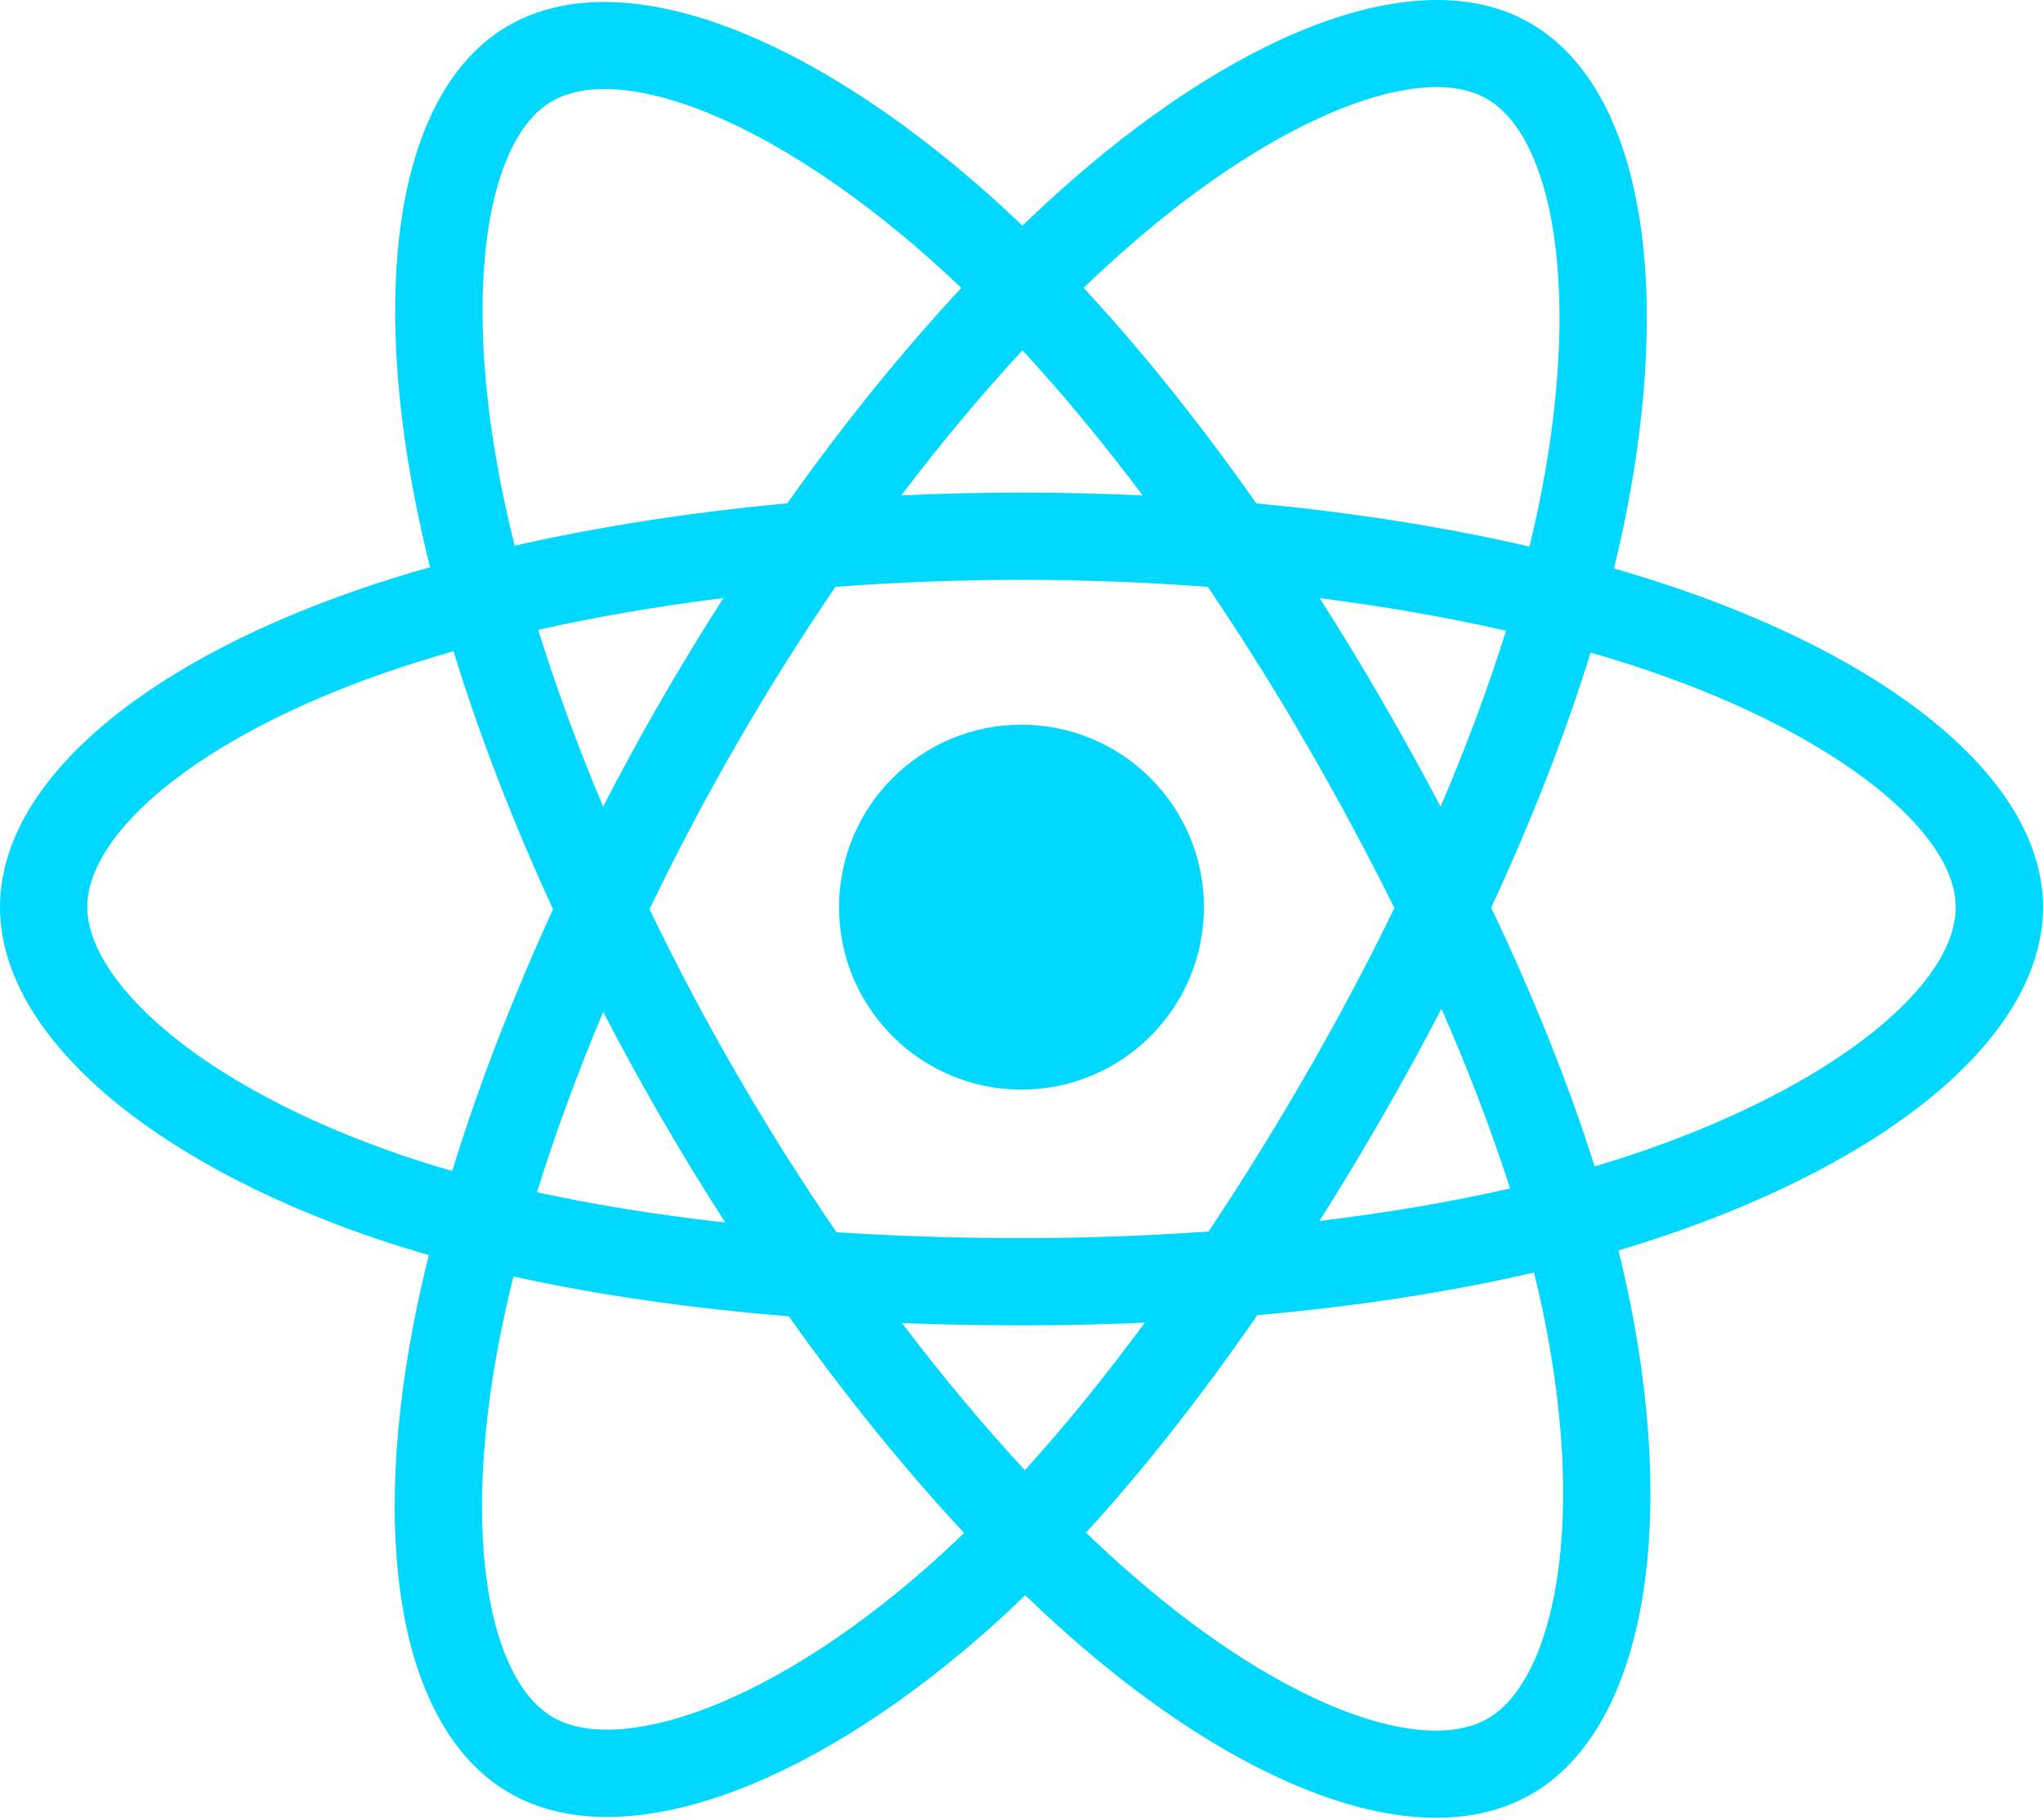
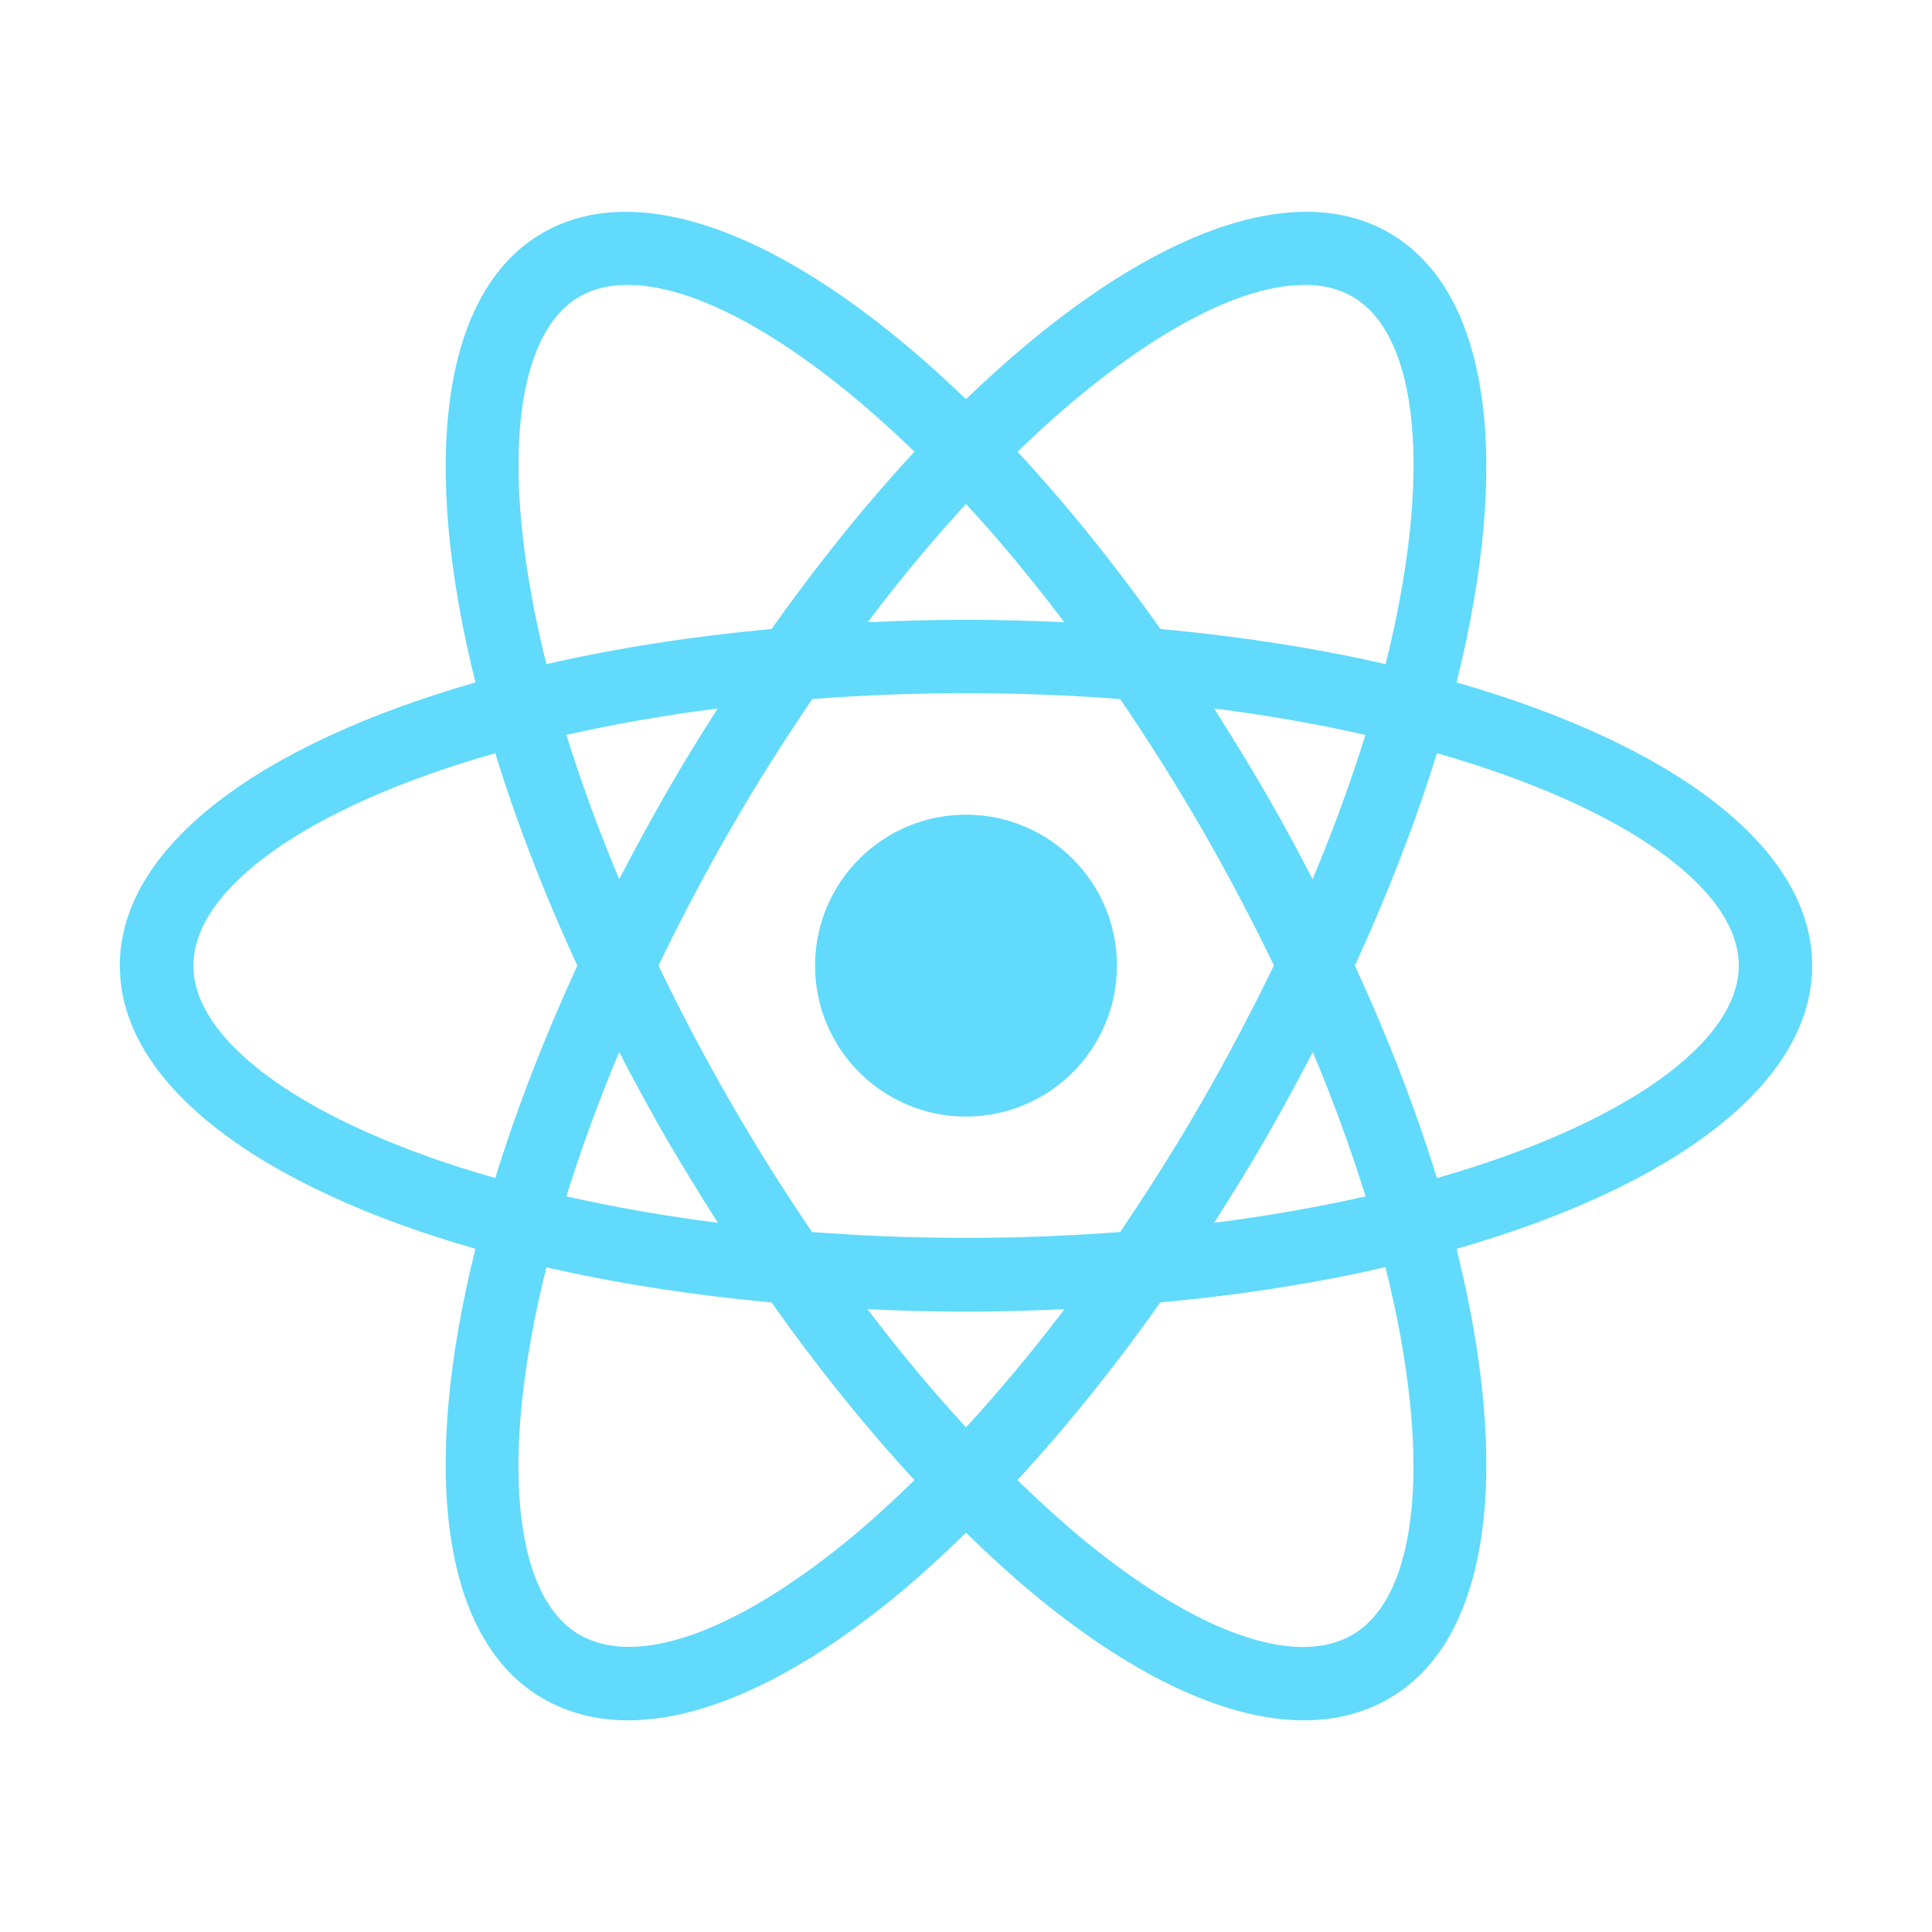
- <svg xmlns="http://www.w3.org/2000/svg" aria-hidden="true" role="img" class="iconify iconify--logos" width="35.93" height="32" preserveAspectRatio="xMidYMid meet" viewBox="0 0 256 228">
-   <path fill="#00D8FF" d="M210.483 73.824a171.49 171.49 0 0 0-8.24-2.597c.465-1.9.893-3.777 1.273-5.621c6.238-30.281 2.16-54.676-11.769-62.708c-13.355-7.7-35.196.329-57.254 19.526a171.23 171.23 0 0 0-6.375 5.848a155.866 155.866 0 0 0-4.241-3.917C100.759 3.829 77.587-4.822 63.673 3.233C50.33 10.957 46.379 33.89 51.995 62.588a170.974 170.974 0 0 0 1.892 8.48c-3.28.932-6.445 1.924-9.474 2.98C17.309 83.498 0 98.307 0 113.668c0 15.865 18.582 31.778 46.812 41.427a145.52 145.52 0 0 0 6.921 2.165a167.467 167.467 0 0 0-2.01 9.138c-5.354 28.2-1.173 50.591 12.134 58.266c13.744 7.926 36.812-.22 59.273-19.855a145.567 145.567 0 0 0 5.342-4.923a168.064 168.064 0 0 0 6.92 6.314c21.758 18.722 43.246 26.282 56.54 18.586c13.731-7.949 18.194-32.003 12.4-61.268a145.016 145.016 0 0 0-1.535-6.842c1.62-.48 3.21-.974 4.76-1.488c29.348-9.723 48.443-25.443 48.443-41.52c0-15.417-17.868-30.326-45.517-39.844Zm-6.365 70.984c-1.4.463-2.836.91-4.3 1.345c-3.24-10.257-7.612-21.163-12.963-32.432c5.106-11 9.31-21.767 12.459-31.957c2.619.758 5.16 1.557 7.61 2.4c23.69 8.156 38.14 20.213 38.14 29.504c0 9.896-15.606 22.743-40.946 31.14Zm-10.514 20.834c2.562 12.94 2.927 24.64 1.23 33.787c-1.524 8.219-4.59 13.698-8.382 15.893c-8.067 4.67-25.32-1.4-43.927-17.412a156.726 156.726 0 0 1-6.437-5.87c7.214-7.889 14.423-17.06 21.459-27.246c12.376-1.098 24.068-2.894 34.671-5.345a134.17 134.17 0 0 1 1.386 6.193ZM87.276 214.515c-7.882 2.783-14.16 2.863-17.955.675c-8.075-4.657-11.432-22.636-6.853-46.752a156.923 156.923 0 0 1 1.869-8.499c10.486 2.32 22.093 3.988 34.498 4.994c7.084 9.967 14.501 19.128 21.976 27.15a134.668 134.668 0 0 1-4.877 4.492c-9.933 8.682-19.886 14.842-28.658 17.94ZM50.35 144.747c-12.483-4.267-22.792-9.812-29.858-15.863c-6.35-5.437-9.555-10.836-9.555-15.216c0-9.322 13.897-21.212 37.076-29.293c2.813-.98 5.757-1.905 8.812-2.773c3.204 10.42 7.406 21.315 12.477 32.332c-5.137 11.18-9.399 22.249-12.634 32.792a134.718 134.718 0 0 1-6.318-1.979Zm12.378-84.26c-4.811-24.587-1.616-43.134 6.425-47.789c8.564-4.958 27.502 2.111 47.463 19.835a144.318 144.318 0 0 1 3.841 3.545c-7.438 7.987-14.787 17.08-21.808 26.988c-12.04 1.116-23.565 2.908-34.161 5.309a160.342 160.342 0 0 1-1.76-7.887Zm110.427 27.268a347.8 347.8 0 0 0-7.785-12.803c8.168 1.033 15.994 2.404 23.343 4.08c-2.206 7.072-4.956 14.465-8.193 22.045a381.151 381.151 0 0 0-7.365-13.322Zm-45.032-43.861c5.044 5.465 10.096 11.566 15.065 18.186a322.04 322.04 0 0 0-30.257-.006c4.974-6.559 10.069-12.652 15.192-18.18ZM82.802 87.83a323.167 323.167 0 0 0-7.227 13.238c-3.184-7.553-5.909-14.98-8.134-22.152c7.304-1.634 15.093-2.97 23.209-3.984a321.524 321.524 0 0 0-7.848 12.897Zm8.081 65.352c-8.385-.936-16.291-2.203-23.593-3.793c2.26-7.3 5.045-14.885 8.298-22.6a321.187 321.187 0 0 0 7.257 13.246c2.594 4.48 5.28 8.868 8.038 13.147Zm37.542 31.03c-5.184-5.592-10.354-11.779-15.403-18.433c4.902.192 9.899.29 14.978.29c5.218 0 10.376-.117 15.453-.343c-4.985 6.774-10.018 12.97-15.028 18.486Zm52.198-57.817c3.422 7.8 6.306 15.345 8.596 22.52c-7.422 1.694-15.436 3.058-23.88 4.071a382.417 382.417 0 0 0 7.859-13.026a347.403 347.403 0 0 0 7.425-13.565Zm-16.898 8.101a358.557 358.557 0 0 1-12.281 19.815a329.4 329.4 0 0 1-23.444.823c-7.967 0-15.716-.248-23.178-.732a310.202 310.202 0 0 1-12.513-19.846h.001a307.41 307.41 0 0 1-10.923-20.627a310.278 310.278 0 0 1 10.89-20.637l-.001.001a307.318 307.318 0 0 1 12.413-19.761c7.613-.576 15.42-.876 23.31-.876H128c7.926 0 15.743.303 23.354.883a329.357 329.357 0 0 1 12.335 19.695a358.489 358.489 0 0 1 11.036 20.54a329.472 329.472 0 0 1-11 20.722Zm22.56-122.124c8.572 4.944 11.906 24.881 6.52 51.026c-.344 1.668-.73 3.367-1.15 5.09c-10.622-2.452-22.155-4.275-34.23-5.408c-7.034-10.017-14.323-19.124-21.64-27.008a160.789 160.789 0 0 1 5.888-5.4c18.9-16.447 36.564-22.941 44.612-18.3ZM128 90.808c12.625 0 22.86 10.235 22.86 22.86s-10.235 22.86-22.86 22.86s-22.86-10.235-22.86-22.86s10.235-22.86 22.86-22.86Z" />
+ <svg xmlns="http://www.w3.org/2000/svg" t="1731393515075" class="icon" viewBox="0 0 1024 1024" version="1.1" p-id="2587" width="32" height="32">
+   <path d="M512 511.8m-80 0a80 80 0 1 0 160 0 80 80 0 1 0-160 0Z" fill="#61DAFB" p-id="2588" />
+   <path d="M960.5 511.8c0-62.8-73.8-117.2-188.5-150.1 28.9-115.8 18.7-206.9-35.7-238.3-54.5-31.4-138.5 5.3-224.3 88.2-85.8-82.9-169.8-119.6-224.3-88.2-54.4 31.4-64.6 122.6-35.7 238.3C137.3 394.6 63.5 449 63.5 511.8S137.3 629 252 661.9c-28.9 115.7-18.7 206.9 35.7 238.3 13.4 7.8 28.6 11.6 45.2 11.6 39.7 0 87.8-21.8 140-64.2 13-10.6 26.1-22.6 39.1-35.2 13 12.6 26.1 24.6 39.1 35.2 52.2 42.4 100.2 64.2 140 64.2 16.6 0 31.8-3.8 45.2-11.6 54.4-31.4 64.6-122.5 35.7-238.3 114.7-32.9 188.5-87.3 188.5-150.1zM716.8 157.2c35.3 20.4 42.7 94.3 17.6 194.8-36.7-8.4-76.7-14.7-119.3-18.6-24.7-34.9-50.2-66.4-75.8-94 59.2-57.3 114.2-88.4 152-88.4 9.6-0.1 18.2 2 25.5 6.2zM637 584c-13.8 24-28.4 47-43.3 69-26.1 2-53.3 3.1-81.7 3.1-28.3 0-55.5-1.1-81.6-3.1-15-22-29.5-45.1-43.3-69-14.1-24.5-26.7-48.6-38.1-72.2 11.4-23.6 24-47.7 38.1-72.2 14.1-24.5 28.7-47.4 43.4-69.1 26.1-2 53.3-3.1 81.6-3.1 28.3 0 55.5 1.1 81.6 3.1 14.7 21.6 29.3 44.6 43.4 69 14.1 24.5 26.7 48.6 38.1 72.2-11.5 23.7-24.1 47.8-38.2 72.3z m58.8-26.4c11.2 26.6 20.4 52.1 28 76.5-24.9 5.6-51.7 10.4-80.3 14 9.3-14.5 18.4-29.3 27.3-44.6 8.8-15.4 17.1-30.7 25-45.9zM512 756.5c-17.7-19.2-35.1-40.1-52.2-62.6 17.1 0.8 34.5 1.3 52.2 1.3 17.7 0 35.1-0.5 52.2-1.3-17.1 22.5-34.5 43.4-52.2 62.6zM380.5 648.1c-28.6-3.6-55.3-8.4-80.3-14 7.6-24.4 16.8-49.9 28-76.5 7.9 15.2 16.1 30.5 25 45.9 8.9 15.2 18 30 27.3 44.6zM328.2 466c-11.2-26.6-20.4-52.1-28-76.5 24.9-5.6 51.6-10.4 80.2-14-9.2 14.4-18.4 29.2-27.2 44.6-8.8 15.4-17.1 30.7-25 45.9zM512 267.1c17.3 18.7 34.8 39.8 52.1 62.7-17.1-0.8-34.4-1.3-52.1-1.3-17.7 0-35 0.5-52.1 1.3 17.3-22.9 34.8-44 52.1-62.7z m158.7 153c-8.9-15.3-18-30.1-27.2-44.6 28.6 3.6 55.3 8.4 80.2 14-7.6 24.4-16.8 49.9-28 76.5-7.8-15.2-16.1-30.5-25-45.9zM307.2 157.2c7.2-4.2 15.8-6.2 25.6-6.2 37.8 0 92.7 31.1 151.9 88.4-25.6 27.6-51.1 59.2-75.8 94-42.5 3.9-82.6 10.2-119.3 18.6-25.1-100.6-17.6-174.5 17.6-194.8zM102.5 511.8c0-40.8 60.3-84.2 160-112.6 11.1 36 25.6 73.8 43.5 112.6-17.8 38.8-32.4 76.6-43.5 112.6-99.7-28.4-160-71.9-160-112.6z m345.8 305.5c-59.7 48.5-111.1 66.4-141.1 49.2-35.3-20.4-42.7-94.3-17.6-194.8 36.7 8.4 76.7 14.7 119.3 18.6 24.4 34.5 49.9 66.1 75.8 94.2-12.1 11.7-24.2 22.9-36.4 32.8z m268.5 49.2c-29.9 17.3-81.4-0.6-141.1-49.2-12.1-9.9-24.3-21.1-36.5-32.8 26-28.1 51.4-59.7 75.8-94.2 42.5-3.9 82.6-10.2 119.3-18.7 25.2 100.6 17.7 174.5-17.5 194.9z m44.8-242.1c-11.1-36-25.6-73.8-43.5-112.6 17.8-38.8 32.4-76.6 43.5-112.6 99.7 28.5 160 71.9 160 112.6-0.1 40.7-60.4 84.2-160 112.6z" fill="#61DAFB" p-id="2589" />
</svg>
